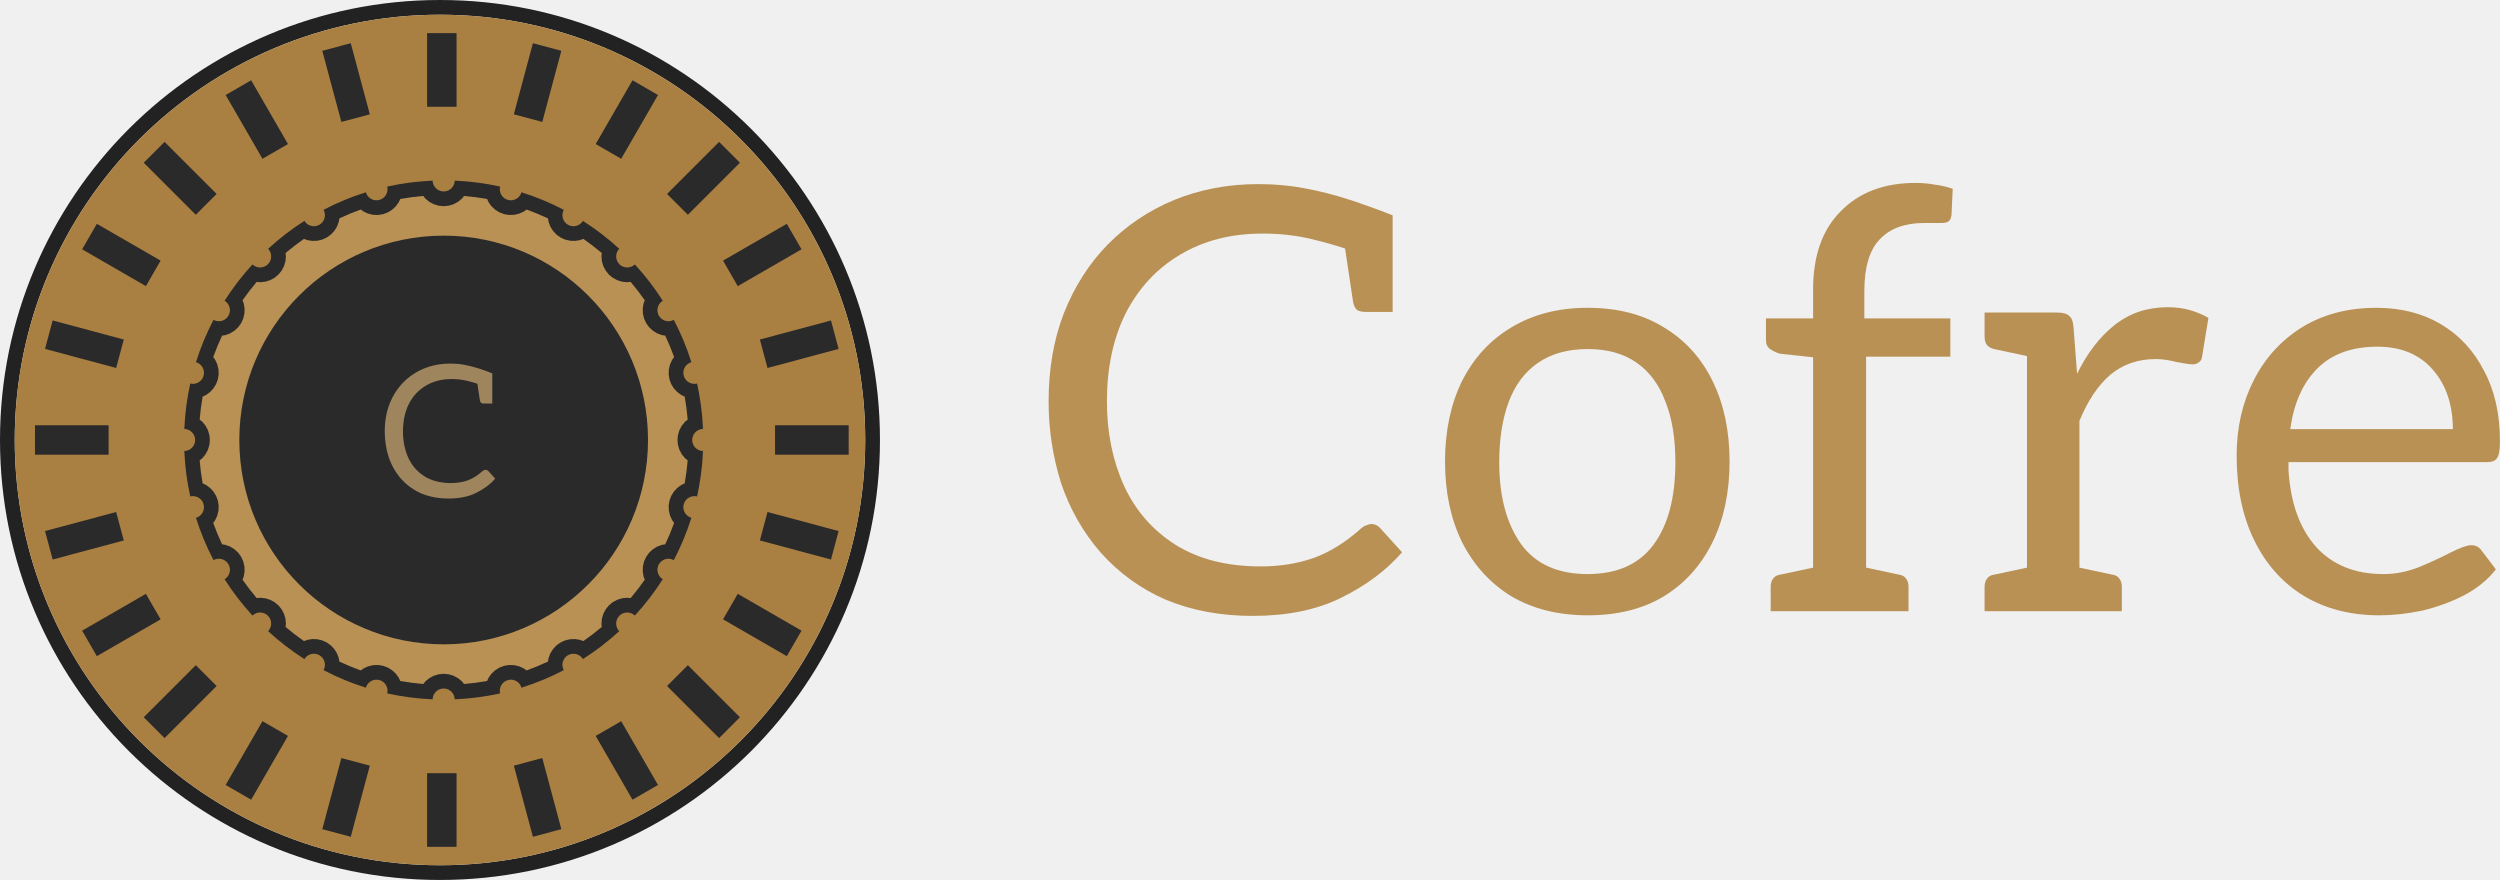
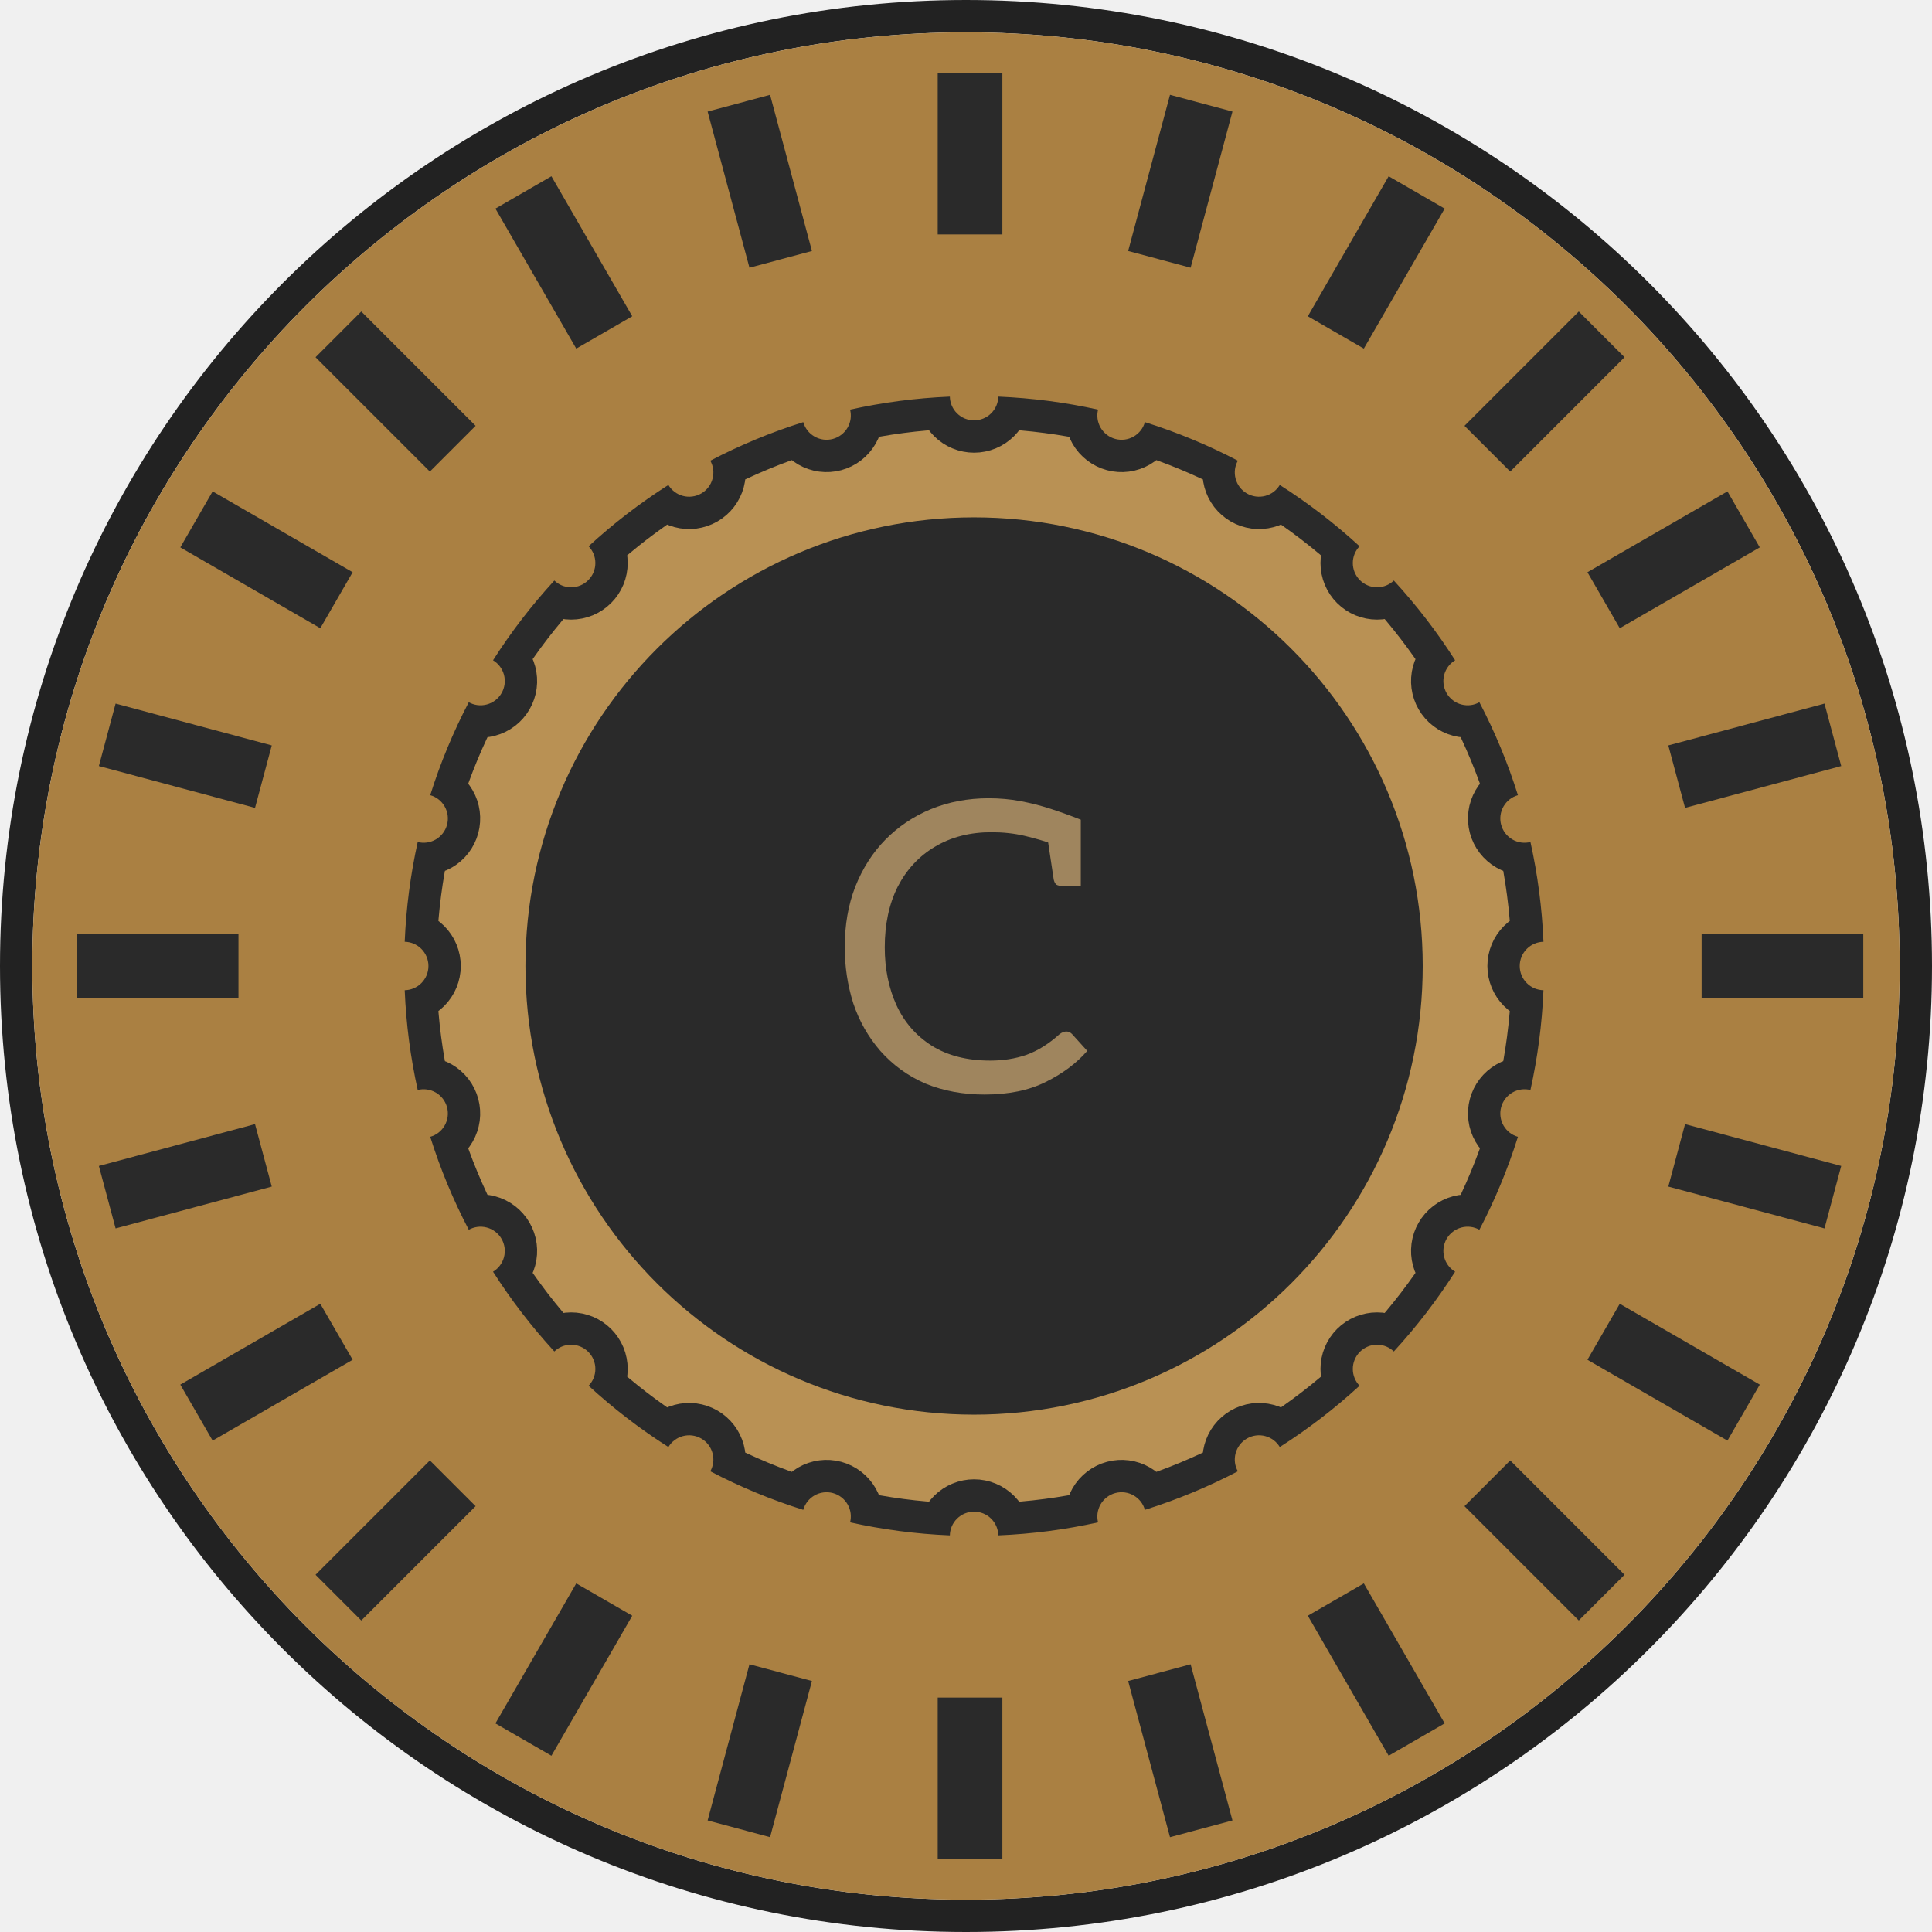
- <svg xmlns="http://www.w3.org/2000/svg" width="679" height="239" viewBox="0 0 679 239" fill="none">
+ <svg xmlns="http://www.w3.org/2000/svg" width="239" height="239" viewBox="0 0 239 239" fill="none">
  <circle cx="119.5" cy="119.5" r="117.5" stroke="#222222" stroke-width="4" />
  <circle cx="119.5" cy="119.5" r="115.5" fill="#AA8042" />
  <mask id="path-3-inside-1_14_203" fill="white">
    <path d="M123.496 49.063C127.717 49.24 131.841 49.787 135.838 50.674C135.746 51.04 135.723 51.42 135.772 51.794C135.824 52.184 135.951 52.561 136.148 52.902C136.345 53.243 136.608 53.542 136.921 53.782C137.233 54.022 137.59 54.198 137.971 54.3C138.351 54.402 138.748 54.428 139.139 54.377C139.529 54.325 139.906 54.197 140.247 54C140.588 53.803 140.887 53.541 141.127 53.228C141.358 52.928 141.526 52.586 141.63 52.222C145.628 53.476 149.473 55.078 153.129 56.99C152.946 57.32 152.825 57.68 152.775 58.054C152.724 58.444 152.751 58.841 152.853 59.222C152.955 59.602 153.13 59.959 153.37 60.272C153.61 60.584 153.909 60.846 154.25 61.043C154.591 61.24 154.968 61.368 155.358 61.42C155.749 61.471 156.146 61.445 156.526 61.343C156.907 61.241 157.264 61.065 157.576 60.825C157.874 60.597 158.124 60.313 158.317 59.991C161.831 62.229 165.132 64.769 168.186 67.575C167.928 67.844 167.722 68.157 167.579 68.501C167.428 68.865 167.351 69.255 167.351 69.649C167.351 70.043 167.428 70.433 167.579 70.797C167.73 71.161 167.951 71.492 168.229 71.77C168.508 72.049 168.839 72.27 169.203 72.421C169.567 72.572 169.957 72.649 170.351 72.649C170.744 72.649 171.135 72.572 171.499 72.421C171.843 72.278 172.155 72.071 172.424 71.814C175.23 74.867 177.77 78.168 180.008 81.682C179.686 81.875 179.403 82.126 179.175 82.424C178.935 82.736 178.759 83.093 178.657 83.474C178.555 83.854 178.529 84.251 178.58 84.642C178.632 85.032 178.76 85.409 178.957 85.75C179.154 86.091 179.416 86.39 179.729 86.63C180.041 86.87 180.398 87.046 180.778 87.147C181.159 87.249 181.556 87.276 181.946 87.225C182.32 87.175 182.679 87.053 183.009 86.87C184.921 90.526 186.523 94.371 187.777 98.369C187.413 98.473 187.072 98.643 186.771 98.873C186.459 99.113 186.197 99.412 186 99.753C185.803 100.094 185.674 100.471 185.623 100.861C185.572 101.252 185.598 101.649 185.7 102.029C185.802 102.41 185.978 102.767 186.218 103.079C186.458 103.392 186.756 103.655 187.098 103.852C187.439 104.049 187.816 104.176 188.206 104.228C188.58 104.277 188.959 104.253 189.325 104.161C190.212 108.158 190.759 112.282 190.936 116.503C190.564 116.511 190.196 116.586 189.852 116.729C189.488 116.879 189.157 117.1 188.879 117.379C188.6 117.657 188.379 117.988 188.229 118.352C188.078 118.716 188 119.106 188 119.5C188 119.894 188.078 120.284 188.229 120.648C188.379 121.012 188.6 121.343 188.879 121.621C189.157 121.9 189.488 122.121 189.852 122.271C190.196 122.414 190.564 122.488 190.936 122.496C190.759 126.717 190.212 130.841 189.325 134.838C188.96 134.746 188.58 134.723 188.206 134.772C187.816 134.824 187.439 134.951 187.098 135.148C186.756 135.345 186.458 135.608 186.218 135.921C185.978 136.233 185.802 136.59 185.7 136.971C185.598 137.351 185.572 137.748 185.623 138.139C185.674 138.529 185.803 138.906 186 139.247C186.197 139.588 186.459 139.887 186.771 140.127C187.072 140.357 187.414 140.526 187.777 140.63C186.523 144.628 184.921 148.473 183.009 152.129C182.68 151.946 182.32 151.825 181.946 151.775C181.556 151.724 181.159 151.751 180.778 151.853C180.398 151.955 180.041 152.13 179.729 152.37C179.416 152.61 179.154 152.909 178.957 153.25C178.76 153.591 178.632 153.968 178.58 154.358C178.529 154.749 178.555 155.146 178.657 155.526C178.759 155.907 178.935 156.264 179.175 156.576C179.403 156.874 179.687 157.124 180.008 157.317C177.77 160.831 175.23 164.132 172.424 167.186C172.155 166.929 171.843 166.721 171.499 166.579C171.135 166.428 170.745 166.351 170.351 166.351C169.957 166.351 169.567 166.428 169.203 166.579C168.839 166.73 168.508 166.951 168.229 167.229C167.951 167.508 167.73 167.839 167.579 168.203C167.428 168.567 167.351 168.957 167.351 169.351C167.351 169.745 167.428 170.135 167.579 170.499C167.721 170.843 167.929 171.155 168.186 171.424C165.132 174.23 161.831 176.77 158.317 179.008C158.124 178.687 157.874 178.403 157.576 178.175C157.264 177.935 156.907 177.759 156.526 177.657C156.146 177.555 155.749 177.529 155.358 177.58C154.968 177.632 154.591 177.76 154.25 177.957C153.909 178.154 153.61 178.416 153.37 178.729C153.13 179.041 152.955 179.398 152.853 179.778C152.751 180.159 152.724 180.556 152.775 180.946C152.825 181.32 152.946 181.68 153.129 182.009C149.473 183.921 145.628 185.523 141.63 186.777C141.526 186.414 141.357 186.072 141.127 185.771C140.887 185.459 140.588 185.197 140.247 185C139.906 184.803 139.529 184.674 139.139 184.623C138.748 184.572 138.351 184.598 137.971 184.7C137.59 184.802 137.233 184.978 136.921 185.218C136.608 185.458 136.345 185.756 136.148 186.098C135.951 186.439 135.824 186.816 135.772 187.206C135.723 187.58 135.746 187.96 135.838 188.325C131.841 189.212 127.717 189.759 123.496 189.936C123.488 189.564 123.414 189.196 123.271 188.852C123.121 188.488 122.9 188.157 122.621 187.879C122.343 187.6 122.012 187.379 121.648 187.229C121.284 187.078 120.894 187 120.5 187C120.106 187 119.716 187.078 119.352 187.229C118.988 187.379 118.657 187.6 118.379 187.879C118.1 188.157 117.879 188.488 117.729 188.852C117.586 189.196 117.511 189.564 117.503 189.936C113.282 189.759 109.158 189.212 105.161 188.325C105.253 187.959 105.277 187.58 105.228 187.206C105.176 186.816 105.049 186.439 104.852 186.098C104.655 185.756 104.392 185.458 104.079 185.218C103.767 184.978 103.41 184.802 103.029 184.7C102.649 184.598 102.252 184.572 101.861 184.623C101.471 184.674 101.094 184.803 100.753 185C100.412 185.197 100.113 185.459 99.873 185.771C99.643 186.072 99.473 186.413 99.369 186.777C95.371 185.523 91.526 183.921 87.87 182.009C88.053 181.679 88.175 181.32 88.225 180.946C88.276 180.556 88.249 180.159 88.147 179.778C88.046 179.398 87.87 179.041 87.63 178.729C87.39 178.416 87.091 178.154 86.75 177.957C86.409 177.76 86.032 177.632 85.642 177.58C85.251 177.529 84.854 177.555 84.474 177.657C84.093 177.759 83.736 177.935 83.424 178.175C83.126 178.403 82.875 178.686 82.682 179.008C79.168 176.77 75.867 174.23 72.814 171.424C73.071 171.155 73.278 170.843 73.421 170.499C73.572 170.135 73.649 169.745 73.649 169.351C73.649 168.957 73.572 168.567 73.421 168.203C73.27 167.839 73.049 167.508 72.77 167.229C72.492 166.951 72.161 166.73 71.797 166.579C71.433 166.428 71.043 166.351 70.649 166.351C70.255 166.351 69.865 166.428 69.501 166.579C69.157 166.722 68.844 166.928 68.575 167.186C65.769 164.132 63.229 160.831 60.991 157.317C61.313 157.124 61.597 156.874 61.825 156.576C62.065 156.264 62.241 155.907 62.343 155.526C62.445 155.146 62.471 154.749 62.42 154.358C62.368 153.968 62.24 153.591 62.043 153.25C61.846 152.909 61.584 152.61 61.272 152.37C60.959 152.13 60.602 151.955 60.222 151.853C59.841 151.751 59.444 151.724 59.054 151.775C58.68 151.825 58.32 151.946 57.99 152.129C56.078 148.473 54.476 144.628 53.222 140.63C53.586 140.526 53.928 140.358 54.228 140.127C54.541 139.887 54.803 139.588 55 139.247C55.197 138.906 55.325 138.529 55.377 138.139C55.428 137.748 55.402 137.351 55.3 136.971C55.198 136.59 55.022 136.233 54.782 135.921C54.542 135.608 54.243 135.345 53.902 135.148C53.561 134.951 53.184 134.824 52.794 134.772C52.42 134.723 52.04 134.746 51.674 134.838C50.787 130.841 50.241 126.717 50.065 122.496C50.436 122.488 50.804 122.414 51.148 122.271C51.512 122.121 51.843 121.9 52.121 121.621C52.4 121.343 52.621 121.012 52.772 120.648C52.922 120.284 53 119.894 53 119.5C53 119.106 52.922 118.716 52.772 118.352C52.621 117.988 52.4 117.657 52.121 117.379C51.843 117.1 51.512 116.879 51.148 116.729C50.804 116.586 50.436 116.511 50.065 116.503C50.241 112.283 50.787 108.158 51.674 104.161C52.04 104.253 52.42 104.277 52.794 104.228C53.184 104.176 53.561 104.049 53.902 103.852C54.243 103.655 54.542 103.392 54.782 103.079C55.022 102.767 55.198 102.41 55.3 102.029C55.402 101.649 55.428 101.252 55.377 100.861C55.325 100.471 55.197 100.094 55 99.753C54.803 99.412 54.541 99.113 54.228 98.873C53.928 98.642 53.586 98.473 53.222 98.369C54.476 94.371 56.078 90.526 57.99 86.87C58.32 87.053 58.68 87.175 59.054 87.225C59.444 87.276 59.841 87.249 60.222 87.147C60.602 87.046 60.959 86.87 61.272 86.63C61.584 86.39 61.846 86.091 62.043 85.75C62.24 85.409 62.368 85.032 62.42 84.642C62.471 84.251 62.445 83.854 62.343 83.474C62.241 83.093 62.065 82.736 61.825 82.424C61.596 82.126 61.313 81.875 60.991 81.682C63.229 78.168 65.769 74.867 68.575 71.814C68.844 72.071 69.157 72.278 69.501 72.421C69.865 72.572 70.255 72.649 70.649 72.649C71.043 72.649 71.433 72.572 71.797 72.421C72.161 72.27 72.492 72.049 72.77 71.77C73.049 71.492 73.27 71.161 73.421 70.797C73.572 70.433 73.649 70.043 73.649 69.649C73.649 69.255 73.572 68.865 73.421 68.501C73.278 68.157 73.071 67.844 72.814 67.575C75.867 64.769 79.168 62.229 82.682 59.991C82.875 60.313 83.126 60.596 83.424 60.825C83.736 61.065 84.093 61.241 84.474 61.343C84.854 61.445 85.251 61.471 85.642 61.42C86.032 61.368 86.409 61.24 86.75 61.043C87.091 60.846 87.39 60.584 87.63 60.272C87.87 59.959 88.046 59.602 88.147 59.222C88.249 58.841 88.276 58.444 88.225 58.054C88.175 57.68 88.053 57.32 87.87 56.99C91.526 55.078 95.371 53.476 99.369 52.222C99.473 52.586 99.642 52.928 99.873 53.228C100.113 53.541 100.412 53.803 100.753 54C101.094 54.197 101.471 54.325 101.861 54.377C102.252 54.428 102.649 54.402 103.029 54.3C103.41 54.198 103.767 54.022 104.079 53.782C104.392 53.542 104.655 53.243 104.852 52.902C105.049 52.561 105.176 52.184 105.228 51.794C105.277 51.42 105.253 51.04 105.161 50.674C109.158 49.787 113.283 49.24 117.503 49.063C117.511 49.436 117.586 49.804 117.729 50.148C117.879 50.512 118.1 50.843 118.379 51.121C118.657 51.4 118.988 51.621 119.352 51.772C119.716 51.922 120.106 52 120.5 52C120.894 52 121.284 51.922 121.648 51.772C122.012 51.621 122.343 51.4 122.621 51.121C122.9 50.843 123.121 50.512 123.271 50.148C123.414 49.804 123.488 49.436 123.496 49.063Z" />
  </mask>
  <path d="M123.496 49.063C127.717 49.24 131.841 49.787 135.838 50.674C135.746 51.04 135.723 51.42 135.772 51.794C135.824 52.184 135.951 52.561 136.148 52.902C136.345 53.243 136.608 53.542 136.921 53.782C137.233 54.022 137.59 54.198 137.971 54.3C138.351 54.402 138.748 54.428 139.139 54.377C139.529 54.325 139.906 54.197 140.247 54C140.588 53.803 140.887 53.541 141.127 53.228C141.358 52.928 141.526 52.586 141.63 52.222C145.628 53.476 149.473 55.078 153.129 56.99C152.946 57.32 152.825 57.68 152.775 58.054C152.724 58.444 152.751 58.841 152.853 59.222C152.955 59.602 153.13 59.959 153.37 60.272C153.61 60.584 153.909 60.846 154.25 61.043C154.591 61.24 154.968 61.368 155.358 61.42C155.749 61.471 156.146 61.445 156.526 61.343C156.907 61.241 157.264 61.065 157.576 60.825C157.874 60.597 158.124 60.313 158.317 59.991C161.831 62.229 165.132 64.769 168.186 67.575C167.928 67.844 167.722 68.157 167.579 68.501C167.428 68.865 167.351 69.255 167.351 69.649C167.351 70.043 167.428 70.433 167.579 70.797C167.73 71.161 167.951 71.492 168.229 71.77C168.508 72.049 168.839 72.27 169.203 72.421C169.567 72.572 169.957 72.649 170.351 72.649C170.744 72.649 171.135 72.572 171.499 72.421C171.843 72.278 172.155 72.071 172.424 71.814C175.23 74.867 177.77 78.168 180.008 81.682C179.686 81.875 179.403 82.126 179.175 82.424C178.935 82.736 178.759 83.093 178.657 83.474C178.555 83.854 178.529 84.251 178.58 84.642C178.632 85.032 178.76 85.409 178.957 85.75C179.154 86.091 179.416 86.39 179.729 86.63C180.041 86.87 180.398 87.046 180.778 87.147C181.159 87.249 181.556 87.276 181.946 87.225C182.32 87.175 182.679 87.053 183.009 86.87C184.921 90.526 186.523 94.371 187.777 98.369C187.413 98.473 187.072 98.643 186.771 98.873C186.459 99.113 186.197 99.412 186 99.753C185.803 100.094 185.674 100.471 185.623 100.861C185.572 101.252 185.598 101.649 185.7 102.029C185.802 102.41 185.978 102.767 186.218 103.079C186.458 103.392 186.756 103.655 187.098 103.852C187.439 104.049 187.816 104.176 188.206 104.228C188.58 104.277 188.959 104.253 189.325 104.161C190.212 108.158 190.759 112.282 190.936 116.503C190.564 116.511 190.196 116.586 189.852 116.729C189.488 116.879 189.157 117.1 188.879 117.379C188.6 117.657 188.379 117.988 188.229 118.352C188.078 118.716 188 119.106 188 119.5C188 119.894 188.078 120.284 188.229 120.648C188.379 121.012 188.6 121.343 188.879 121.621C189.157 121.9 189.488 122.121 189.852 122.271C190.196 122.414 190.564 122.488 190.936 122.496C190.759 126.717 190.212 130.841 189.325 134.838C188.96 134.746 188.58 134.723 188.206 134.772C187.816 134.824 187.439 134.951 187.098 135.148C186.756 135.345 186.458 135.608 186.218 135.921C185.978 136.233 185.802 136.59 185.7 136.971C185.598 137.351 185.572 137.748 185.623 138.139C185.674 138.529 185.803 138.906 186 139.247C186.197 139.588 186.459 139.887 186.771 140.127C187.072 140.357 187.414 140.526 187.777 140.63C186.523 144.628 184.921 148.473 183.009 152.129C182.68 151.946 182.32 151.825 181.946 151.775C181.556 151.724 181.159 151.751 180.778 151.853C180.398 151.955 180.041 152.13 179.729 152.37C179.416 152.61 179.154 152.909 178.957 153.25C178.76 153.591 178.632 153.968 178.58 154.358C178.529 154.749 178.555 155.146 178.657 155.526C178.759 155.907 178.935 156.264 179.175 156.576C179.403 156.874 179.687 157.124 180.008 157.317C177.77 160.831 175.23 164.132 172.424 167.186C172.155 166.929 171.843 166.721 171.499 166.579C171.135 166.428 170.745 166.351 170.351 166.351C169.957 166.351 169.567 166.428 169.203 166.579C168.839 166.73 168.508 166.951 168.229 167.229C167.951 167.508 167.73 167.839 167.579 168.203C167.428 168.567 167.351 168.957 167.351 169.351C167.351 169.745 167.428 170.135 167.579 170.499C167.721 170.843 167.929 171.155 168.186 171.424C165.132 174.23 161.831 176.77 158.317 179.008C158.124 178.687 157.874 178.403 157.576 178.175C157.264 177.935 156.907 177.759 156.526 177.657C156.146 177.555 155.749 177.529 155.358 177.58C154.968 177.632 154.591 177.76 154.25 177.957C153.909 178.154 153.61 178.416 153.37 178.729C153.13 179.041 152.955 179.398 152.853 179.778C152.751 180.159 152.724 180.556 152.775 180.946C152.825 181.32 152.946 181.68 153.129 182.009C149.473 183.921 145.628 185.523 141.63 186.777C141.526 186.414 141.357 186.072 141.127 185.771C140.887 185.459 140.588 185.197 140.247 185C139.906 184.803 139.529 184.674 139.139 184.623C138.748 184.572 138.351 184.598 137.971 184.7C137.59 184.802 137.233 184.978 136.921 185.218C136.608 185.458 136.345 185.756 136.148 186.098C135.951 186.439 135.824 186.816 135.772 187.206C135.723 187.58 135.746 187.96 135.838 188.325C131.841 189.212 127.717 189.759 123.496 189.936C123.488 189.564 123.414 189.196 123.271 188.852C123.121 188.488 122.9 188.157 122.621 187.879C122.343 187.6 122.012 187.379 121.648 187.229C121.284 187.078 120.894 187 120.5 187C120.106 187 119.716 187.078 119.352 187.229C118.988 187.379 118.657 187.6 118.379 187.879C118.1 188.157 117.879 188.488 117.729 188.852C117.586 189.196 117.511 189.564 117.503 189.936C113.282 189.759 109.158 189.212 105.161 188.325C105.253 187.959 105.277 187.58 105.228 187.206C105.176 186.816 105.049 186.439 104.852 186.098C104.655 185.756 104.392 185.458 104.079 185.218C103.767 184.978 103.41 184.802 103.029 184.7C102.649 184.598 102.252 184.572 101.861 184.623C101.471 184.674 101.094 184.803 100.753 185C100.412 185.197 100.113 185.459 99.873 185.771C99.643 186.072 99.473 186.413 99.369 186.777C95.371 185.523 91.526 183.921 87.87 182.009C88.053 181.679 88.175 181.32 88.225 180.946C88.276 180.556 88.249 180.159 88.147 179.778C88.046 179.398 87.87 179.041 87.63 178.729C87.39 178.416 87.091 178.154 86.75 177.957C86.409 177.76 86.032 177.632 85.642 177.58C85.251 177.529 84.854 177.555 84.474 177.657C84.093 177.759 83.736 177.935 83.424 178.175C83.126 178.403 82.875 178.686 82.682 179.008C79.168 176.77 75.867 174.23 72.814 171.424C73.071 171.155 73.278 170.843 73.421 170.499C73.572 170.135 73.649 169.745 73.649 169.351C73.649 168.957 73.572 168.567 73.421 168.203C73.27 167.839 73.049 167.508 72.77 167.229C72.492 166.951 72.161 166.73 71.797 166.579C71.433 166.428 71.043 166.351 70.649 166.351C70.255 166.351 69.865 166.428 69.501 166.579C69.157 166.722 68.844 166.928 68.575 167.186C65.769 164.132 63.229 160.831 60.991 157.317C61.313 157.124 61.597 156.874 61.825 156.576C62.065 156.264 62.241 155.907 62.343 155.526C62.445 155.146 62.471 154.749 62.42 154.358C62.368 153.968 62.24 153.591 62.043 153.25C61.846 152.909 61.584 152.61 61.272 152.37C60.959 152.13 60.602 151.955 60.222 151.853C59.841 151.751 59.444 151.724 59.054 151.775C58.68 151.825 58.32 151.946 57.99 152.129C56.078 148.473 54.476 144.628 53.222 140.63C53.586 140.526 53.928 140.358 54.228 140.127C54.541 139.887 54.803 139.588 55 139.247C55.197 138.906 55.325 138.529 55.377 138.139C55.428 137.748 55.402 137.351 55.3 136.971C55.198 136.59 55.022 136.233 54.782 135.921C54.542 135.608 54.243 135.345 53.902 135.148C53.561 134.951 53.184 134.824 52.794 134.772C52.42 134.723 52.04 134.746 51.674 134.838C50.787 130.841 50.241 126.717 50.065 122.496C50.436 122.488 50.804 122.414 51.148 122.271C51.512 122.121 51.843 121.9 52.121 121.621C52.4 121.343 52.621 121.012 52.772 120.648C52.922 120.284 53 119.894 53 119.5C53 119.106 52.922 118.716 52.772 118.352C52.621 117.988 52.4 117.657 52.121 117.379C51.843 117.1 51.512 116.879 51.148 116.729C50.804 116.586 50.436 116.511 50.065 116.503C50.241 112.283 50.787 108.158 51.674 104.161C52.04 104.253 52.42 104.277 52.794 104.228C53.184 104.176 53.561 104.049 53.902 103.852C54.243 103.655 54.542 103.392 54.782 103.079C55.022 102.767 55.198 102.41 55.3 102.029C55.402 101.649 55.428 101.252 55.377 100.861C55.325 100.471 55.197 100.094 55 99.753C54.803 99.412 54.541 99.113 54.228 98.873C53.928 98.642 53.586 98.473 53.222 98.369C54.476 94.371 56.078 90.526 57.99 86.87C58.32 87.053 58.68 87.175 59.054 87.225C59.444 87.276 59.841 87.249 60.222 87.147C60.602 87.046 60.959 86.87 61.272 86.63C61.584 86.39 61.846 86.091 62.043 85.75C62.24 85.409 62.368 85.032 62.42 84.642C62.471 84.251 62.445 83.854 62.343 83.474C62.241 83.093 62.065 82.736 61.825 82.424C61.596 82.126 61.313 81.875 60.991 81.682C63.229 78.168 65.769 74.867 68.575 71.814C68.844 72.071 69.157 72.278 69.501 72.421C69.865 72.572 70.255 72.649 70.649 72.649C71.043 72.649 71.433 72.572 71.797 72.421C72.161 72.27 72.492 72.049 72.77 71.77C73.049 71.492 73.27 71.161 73.421 70.797C73.572 70.433 73.649 70.043 73.649 69.649C73.649 69.255 73.572 68.865 73.421 68.501C73.278 68.157 73.071 67.844 72.814 67.575C75.867 64.769 79.168 62.229 82.682 59.991C82.875 60.313 83.126 60.596 83.424 60.825C83.736 61.065 84.093 61.241 84.474 61.343C84.854 61.445 85.251 61.471 85.642 61.42C86.032 61.368 86.409 61.24 86.75 61.043C87.091 60.846 87.39 60.584 87.63 60.272C87.87 59.959 88.046 59.602 88.147 59.222C88.249 58.841 88.276 58.444 88.225 58.054C88.175 57.68 88.053 57.32 87.87 56.99C91.526 55.078 95.371 53.476 99.369 52.222C99.473 52.586 99.642 52.928 99.873 53.228C100.113 53.541 100.412 53.803 100.753 54C101.094 54.197 101.471 54.325 101.861 54.377C102.252 54.428 102.649 54.402 103.029 54.3C103.41 54.198 103.767 54.022 104.079 53.782C104.392 53.542 104.655 53.243 104.852 52.902C105.049 52.561 105.176 52.184 105.228 51.794C105.277 51.42 105.253 51.04 105.161 50.674C109.158 49.787 113.283 49.24 117.503 49.063C117.511 49.436 117.586 49.804 117.729 50.148C117.879 50.512 118.1 50.843 118.379 51.121C118.657 51.4 118.988 51.621 119.352 51.772C119.716 51.922 120.106 52 120.5 52C120.894 52 121.284 51.922 121.648 51.772C122.012 51.621 122.343 51.4 122.621 51.121C122.9 50.843 123.121 50.512 123.271 50.148C123.414 49.804 123.488 49.436 123.496 49.063Z" fill="#B99154" stroke="#2A2A2A" stroke-width="8" mask="url(#path-3-inside-1_14_203)" />
  <circle cx="120.5" cy="119.5" r="43.5" fill="#2A2A2A" stroke="#2A2A2A" stroke-width="24" />
  <path d="M116 9H124V29H116V9Z" fill="#2A2A2A" />
  <path d="M116 210H124V230H116V210Z" fill="#2A2A2A" />
  <path d="M230.5 115.5V123.5H210.5V115.5H230.5Z" fill="#2A2A2A" />
  <path d="M29.5 115.5V123.5H9.5L9.5 115.5H29.5Z" fill="#2A2A2A" />
  <path d="M152.463 225.2L144.736 227.27L139.559 207.952L147.287 205.881L152.463 225.2Z" fill="#2A2A2A" />
  <path d="M100.441 31.048L92.713 33.119L87.537 13.8L95.264 11.73L100.441 31.048Z" fill="#2A2A2A" />
  <path d="M95.264 227.27L87.537 225.2L92.713 205.881L100.441 207.952L95.264 227.27Z" fill="#2A2A2A" />
  <path d="M147.287 33.119L139.559 31.048L144.736 11.73L152.463 13.8L147.287 33.119Z" fill="#2A2A2A" />
  <path d="M68.214 217.196L61.286 213.196L71.286 195.875L78.214 199.875L68.214 217.196Z" fill="#2A2A2A" />
  <path d="M168.714 43.125L161.786 39.125L171.786 21.804L178.714 25.804L168.714 43.125Z" fill="#2A2A2A" />
  <path d="M44.693 200.464L39.036 194.807L53.178 180.665L58.835 186.322L44.693 200.464Z" fill="#2A2A2A" />
  <path d="M186.822 58.335L181.165 52.678L195.307 38.536L200.964 44.193L186.822 58.335Z" fill="#2A2A2A" />
  <path d="M26.304 178.214L22.304 171.286L39.625 161.286L43.625 168.214L26.304 178.214Z" fill="#2A2A2A" />
  <path d="M200.375 77.714L196.375 70.786L213.696 60.786L217.696 67.714L200.375 77.714Z" fill="#2A2A2A" />
  <path d="M14.3 151.963L12.23 144.236L31.548 139.059L33.619 146.787L14.3 151.963Z" fill="#2A2A2A" />
  <path d="M208.452 99.941L206.381 92.213L225.7 87.037L227.77 94.764L208.452 99.941Z" fill="#2A2A2A" />
  <path d="M12.23 94.764L14.3 87.037L33.619 92.213L31.548 99.941L12.23 94.764Z" fill="#2A2A2A" />
  <path d="M206.381 146.787L208.452 139.059L227.77 144.236L225.7 151.963L206.381 146.787Z" fill="#2A2A2A" />
  <path d="M22.304 67.714L26.304 60.786L43.625 70.786L39.625 77.714L22.304 67.714Z" fill="#2A2A2A" />
  <path d="M196.375 168.214L200.375 161.286L217.696 171.286L213.696 178.214L196.375 168.214Z" fill="#2A2A2A" />
  <path d="M39.036 44.193L44.693 38.536L58.835 52.678L53.178 58.335L39.036 44.193Z" fill="#2A2A2A" />
  <path d="M181.165 186.322L186.822 180.665L200.964 194.807L195.307 200.464L181.165 186.322Z" fill="#2A2A2A" />
  <path d="M61.286 25.804L68.214 21.804L78.214 39.125L71.286 43.125L61.286 25.804Z" fill="#2A2A2A" />
  <path d="M161.786 199.875L168.714 195.875L178.714 213.196L171.786 217.196L161.786 199.875Z" fill="#2A2A2A" />
  <path d="M121.8 135.4C119.133 135.4 116.7 134.95 114.5 134.05C112.333 133.117 110.467 131.767 108.9 130C107.4 128.267 106.283 126.3 105.55 124.1C104.85 121.867 104.5 119.567 104.5 117.2C104.5 114.433 104.933 111.933 105.8 109.7C106.7 107.433 107.933 105.5 109.5 103.9C111.1 102.267 112.983 101 115.15 100.1C117.35 99.2 119.733 98.75 122.3 98.75C123.667 98.75 124.967 98.867 126.2 99.1C127.467 99.333 128.717 99.65 129.95 100.05C131.183 100.45 132.433 100.9 133.7 101.4V105.05L130.2 104.4C129.167 104.033 128.017 103.7 126.75 103.4C125.483 103.1 124.117 102.95 122.65 102.95C119.983 102.95 117.65 103.55 115.65 104.75C113.683 105.917 112.15 107.567 111.05 109.7C109.983 111.833 109.45 114.333 109.45 117.2C109.45 119.833 109.933 122.217 110.9 124.35C111.867 126.45 113.317 128.117 115.25 129.35C117.217 130.583 119.633 131.2 122.5 131.2C124.1 131.2 125.583 130.967 126.95 130.5C128.35 130 129.717 129.15 131.05 127.95C131.217 127.817 131.367 127.733 131.5 127.7C131.633 127.633 131.767 127.6 131.9 127.6C132.167 127.6 132.4 127.7 132.6 127.9L134.5 130C133.167 131.533 131.45 132.817 129.35 133.85C127.283 134.883 124.767 135.4 121.8 135.4ZM129.6 103.8L133.7 105.05V109.6H131.4C131.133 109.6 130.9 109.55 130.7 109.45C130.533 109.317 130.417 109.1 130.35 108.8L129.6 103.8Z" fill="#9F855E" />
-   <path d="M340.16 167.28C331.627 167.28 323.84 165.84 316.8 162.96C309.867 159.973 303.893 155.653 298.88 150C294.08 144.453 290.507 138.16 288.16 131.12C285.92 123.973 284.8 116.613 284.8 109.04C284.8 100.187 286.187 92.187 288.96 85.04C291.84 77.787 295.787 71.6 300.8 66.48C305.92 61.253 311.947 57.2 318.88 54.32C325.92 51.44 333.547 50 341.76 50C346.133 50 350.293 50.373 354.24 51.12C358.293 51.867 362.293 52.88 366.24 54.16C370.187 55.44 374.187 56.88 378.24 58.48V70.16L367.04 68.08C363.733 66.907 360.053 65.84 356 64.88C351.947 63.92 347.573 63.44 342.88 63.44C334.347 63.44 326.88 65.36 320.48 69.2C314.187 72.933 309.28 78.213 305.76 85.04C302.347 91.867 300.64 99.867 300.64 109.04C300.64 117.467 302.187 125.093 305.28 131.92C308.373 138.64 313.013 143.973 319.2 147.92C325.493 151.867 333.227 153.84 342.4 153.84C347.52 153.84 352.267 153.093 356.64 151.6C361.12 150 365.493 147.28 369.76 143.44C370.293 143.013 370.773 142.747 371.2 142.64C371.627 142.427 372.053 142.32 372.48 142.32C373.333 142.32 374.08 142.64 374.72 143.28L380.8 150C376.533 154.907 371.04 159.013 364.32 162.32C357.707 165.627 349.653 167.28 340.16 167.28ZM365.12 66.16L378.24 70.16V84.72H370.88C370.027 84.72 369.28 84.56 368.64 84.24C368.107 83.813 367.733 83.12 367.52 82.16L365.12 66.16Z" fill="#B99154" />
-   <path d="M431.191 83.6C439.298 83.6 446.178 85.36 451.831 88.88C457.591 92.293 462.018 97.147 465.111 103.44C468.205 109.733 469.751 117.04 469.751 125.36C469.751 133.68 468.205 140.987 465.111 147.28C462.018 153.573 457.591 158.48 451.831 162C446.178 165.413 439.298 167.12 431.191 167.12C423.298 167.12 416.418 165.413 410.551 162C404.791 158.48 400.311 153.573 397.111 147.28C394.018 140.987 392.471 133.68 392.471 125.36C392.471 117.04 394.018 109.733 397.111 103.44C400.311 97.147 404.791 92.293 410.551 88.88C416.418 85.36 423.298 83.6 431.191 83.6ZM431.191 155.92C439.191 155.92 445.165 153.253 449.111 147.92C453.058 142.587 455.031 135.12 455.031 125.52C455.031 119.013 454.125 113.52 452.311 109.04C450.605 104.453 447.991 100.933 444.471 98.48C440.951 96.027 436.525 94.8 431.191 94.8C425.751 94.8 421.218 96.08 417.591 98.64C414.071 101.093 411.458 104.613 409.751 109.2C408.045 113.787 407.191 119.227 407.191 125.52C407.191 134.8 409.165 142.213 413.111 147.76C417.058 153.2 423.085 155.92 431.191 155.92Z" fill="#B99154" />
-   <path d="M492.436 166V97.04L483.476 96.08C482.41 95.76 481.503 95.333 480.756 94.8C480.01 94.267 479.636 93.467 479.636 92.4V86.48H492.436V78.64C492.436 69.467 494.943 62.373 499.956 57.36C504.97 52.24 511.743 49.68 520.276 49.68C522.09 49.68 523.85 49.84 525.556 50.16C527.263 50.373 528.863 50.747 530.356 51.28L530.036 58.32C529.93 59.28 529.61 59.92 529.076 60.24C528.65 60.453 528.063 60.56 527.316 60.56C526.57 60.56 525.823 60.56 525.076 60.56C524.33 60.56 523.53 60.56 522.676 60.56C517.343 60.56 513.29 62.053 510.516 65.04C507.743 67.92 506.356 72.613 506.356 79.12V86.48H529.716V96.88H506.836V166H492.436ZM480.916 166V159.44C480.916 158.48 481.13 157.733 481.556 157.2C481.983 156.56 482.623 156.187 483.476 156.08L495.476 153.52L497.236 166H480.916ZM502.036 166L503.796 153.52L515.796 156.08C516.65 156.187 517.29 156.56 517.716 157.2C518.143 157.733 518.356 158.48 518.356 159.44V166H502.036Z" fill="#B99154" />
-   <path d="M550.531 166V84.88H558.691C560.291 84.88 561.411 85.2 562.051 85.84C562.691 86.373 563.065 87.387 563.171 88.88L564.131 101.52C566.905 95.867 570.318 91.44 574.371 88.24C578.425 85.04 583.225 83.44 588.771 83.44C591.011 83.44 593.038 83.707 594.851 84.24C596.665 84.773 598.318 85.467 599.811 86.32L598.051 97.04C597.945 97.68 597.625 98.16 597.091 98.48C596.665 98.8 596.131 98.96 595.491 98.96C594.745 98.96 593.305 98.747 591.171 98.32C589.038 97.787 587.171 97.52 585.571 97.52C580.665 97.52 576.505 98.96 573.091 101.84C569.785 104.72 567.011 108.88 564.771 114.32V166H550.531ZM559.971 166L561.731 153.52L573.731 156.08C574.585 156.187 575.225 156.56 575.651 157.2C576.078 157.733 576.291 158.48 576.291 159.44V166H559.971ZM539.011 166V159.44C539.011 158.48 539.225 157.733 539.651 157.2C540.078 156.56 540.718 156.187 541.571 156.08L553.571 153.52L555.331 166H539.011ZM555.331 84.88L553.571 97.36L541.571 94.8C540.718 94.587 540.078 94.213 539.651 93.68C539.225 93.147 539.011 92.4 539.011 91.44V84.88H555.331Z" fill="#B99154" />
-   <path d="M646.191 167.12C638.405 167.12 631.578 165.36 625.711 161.84C619.951 158.32 615.471 153.307 612.271 146.8C609.071 140.293 607.471 132.613 607.471 123.76C607.471 116.187 609.018 109.36 612.111 103.28C615.205 97.2 619.578 92.4 625.231 88.88C630.991 85.36 637.711 83.6 645.391 83.6C652.111 83.6 657.978 85.093 662.991 88.08C668.005 91.067 671.898 95.28 674.671 100.72C677.551 106.053 678.991 112.453 678.991 119.92C678.991 122.16 678.725 123.653 678.191 124.4C677.765 125.147 676.858 125.52 675.471 125.52H621.551C621.551 125.84 621.551 126.213 621.551 126.64C621.551 126.96 621.551 127.28 621.551 127.6C622.085 136.56 624.591 143.547 629.071 148.56C633.551 153.467 639.631 155.92 647.311 155.92C650.618 155.92 653.871 155.28 657.071 154C660.378 152.613 663.258 151.28 665.711 150C668.271 148.72 670.085 148.08 671.151 148.08C672.325 148.08 673.231 148.507 673.871 149.36L677.871 154.64C675.738 157.413 672.858 159.76 669.231 161.68C665.711 163.493 661.925 164.88 657.871 165.84C653.818 166.693 649.925 167.12 646.191 167.12ZM622.031 116.56H666.191C666.191 109.947 664.378 104.56 660.751 100.4C657.125 96.24 652.111 94.16 645.711 94.16C638.778 94.16 633.338 96.133 629.391 100.08C625.445 104.027 622.991 109.52 622.031 116.56Z" fill="#B99154" />
</svg>
